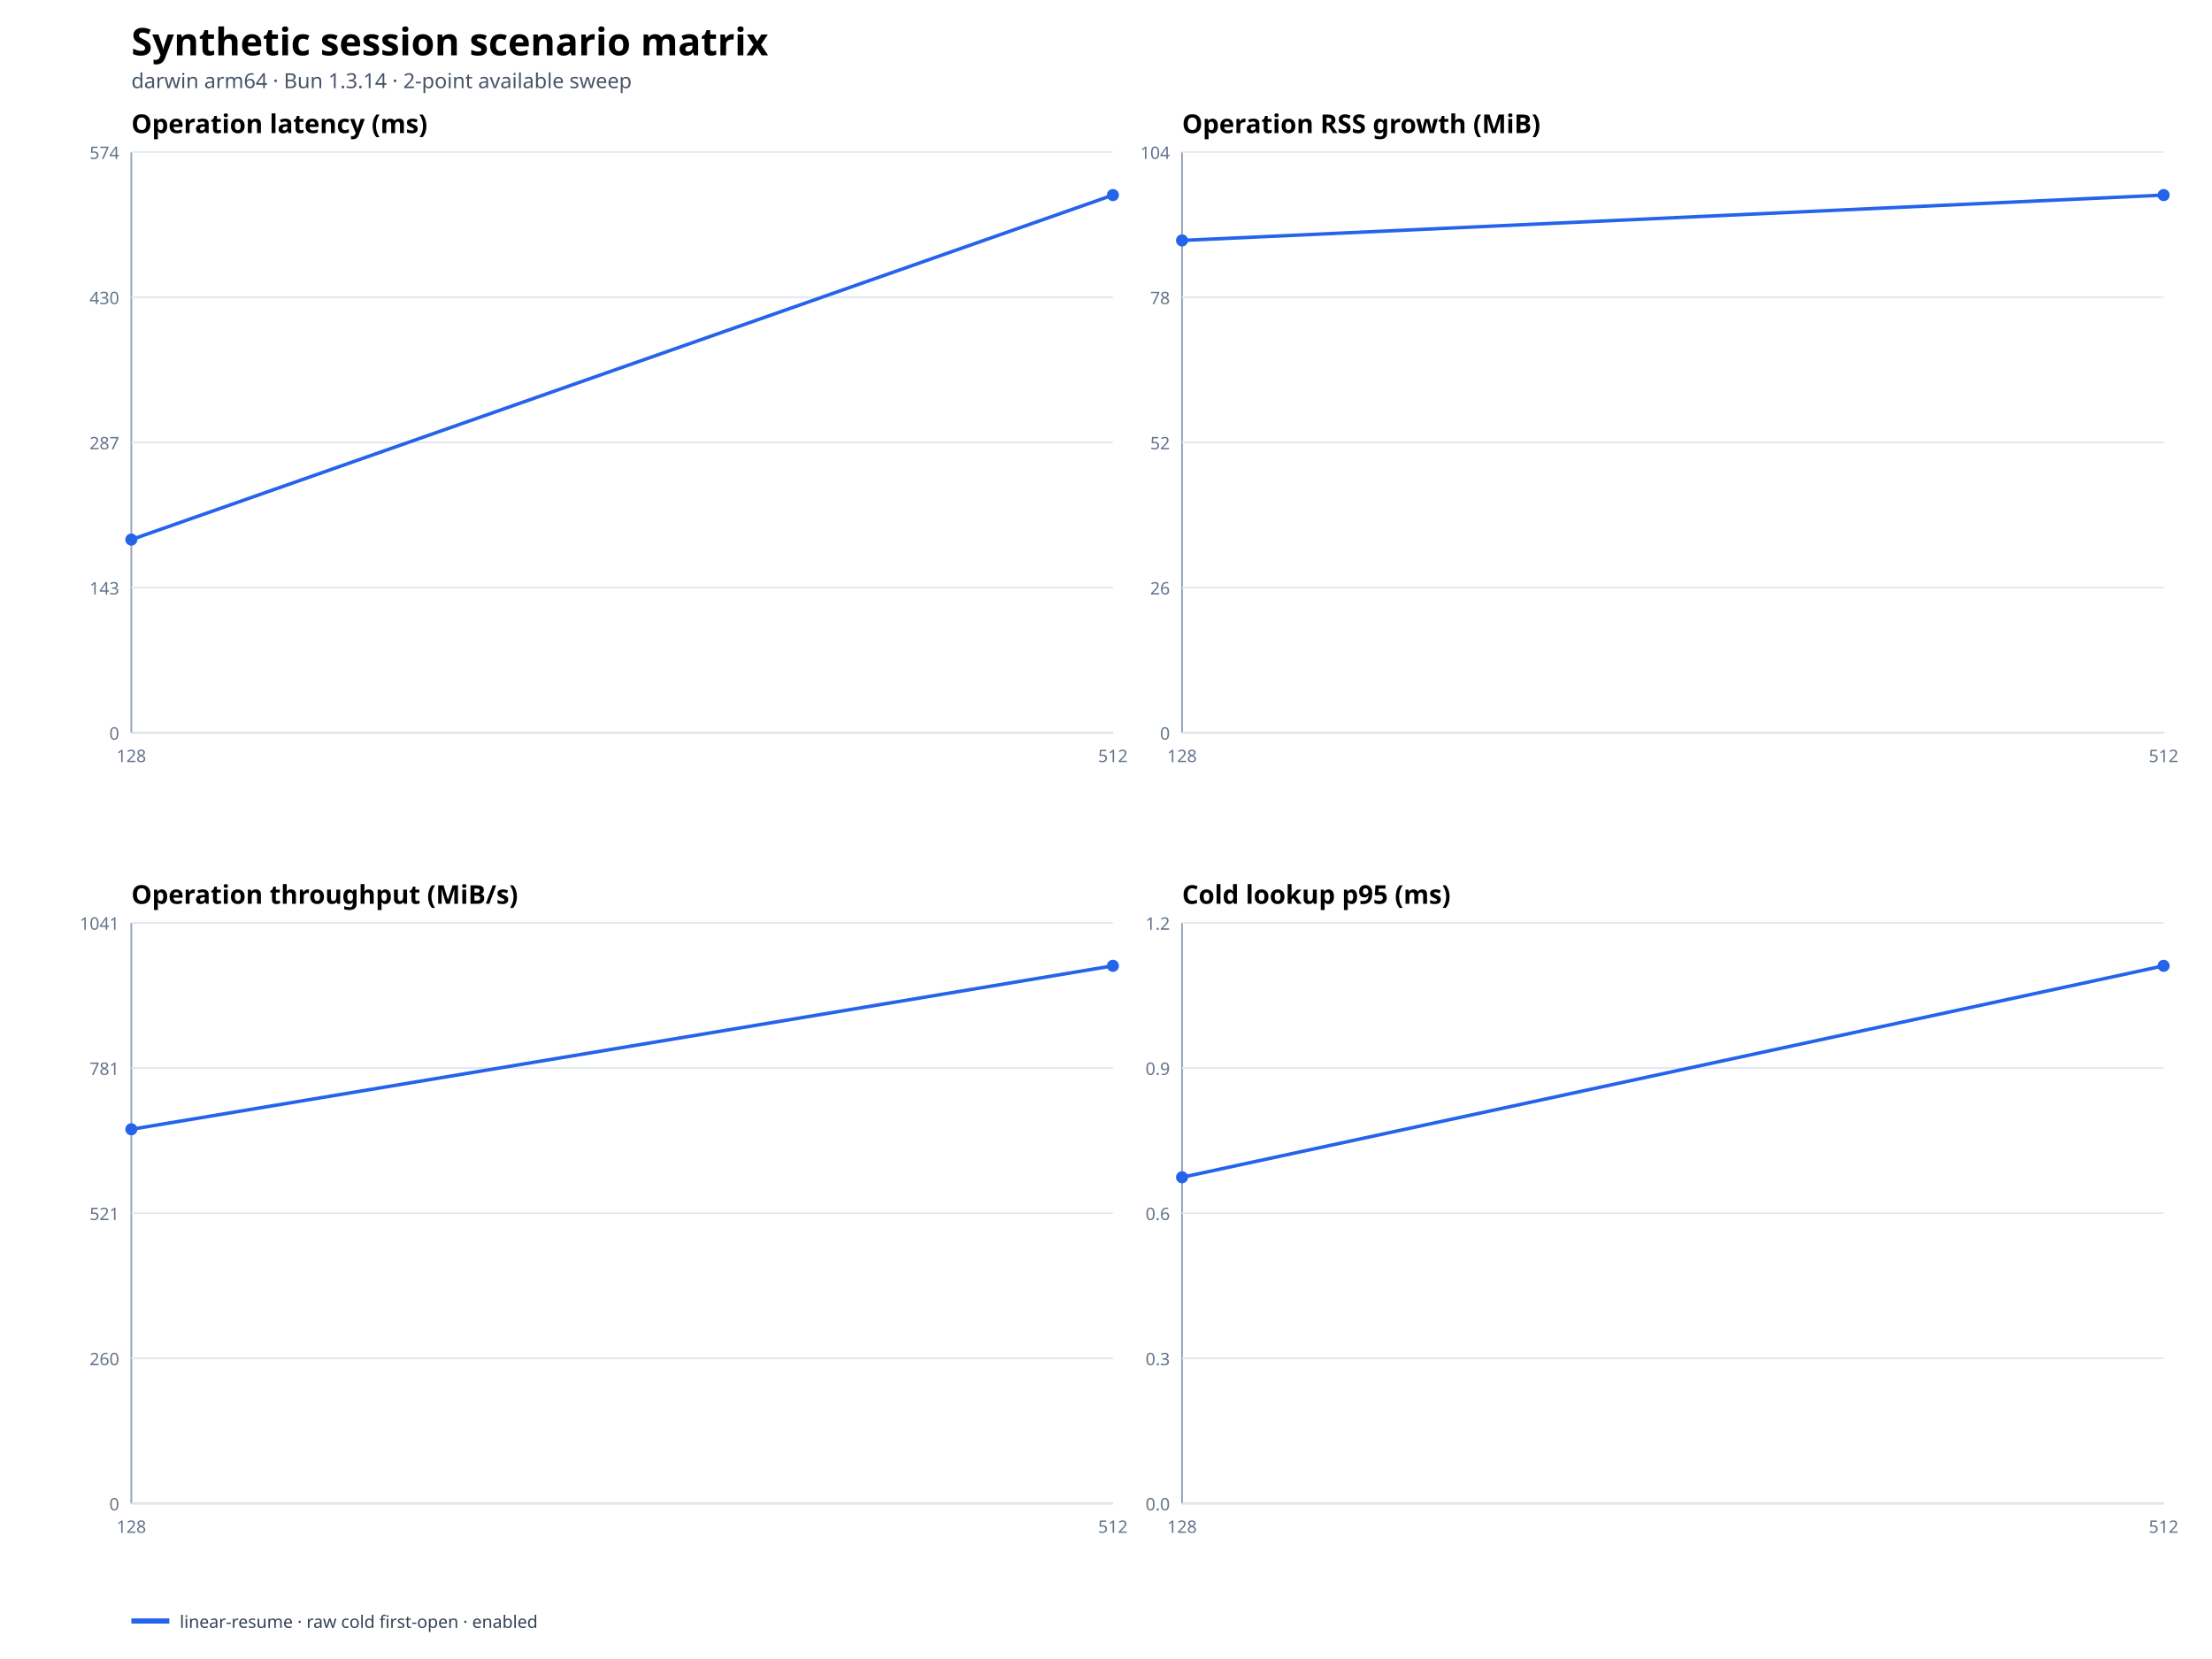
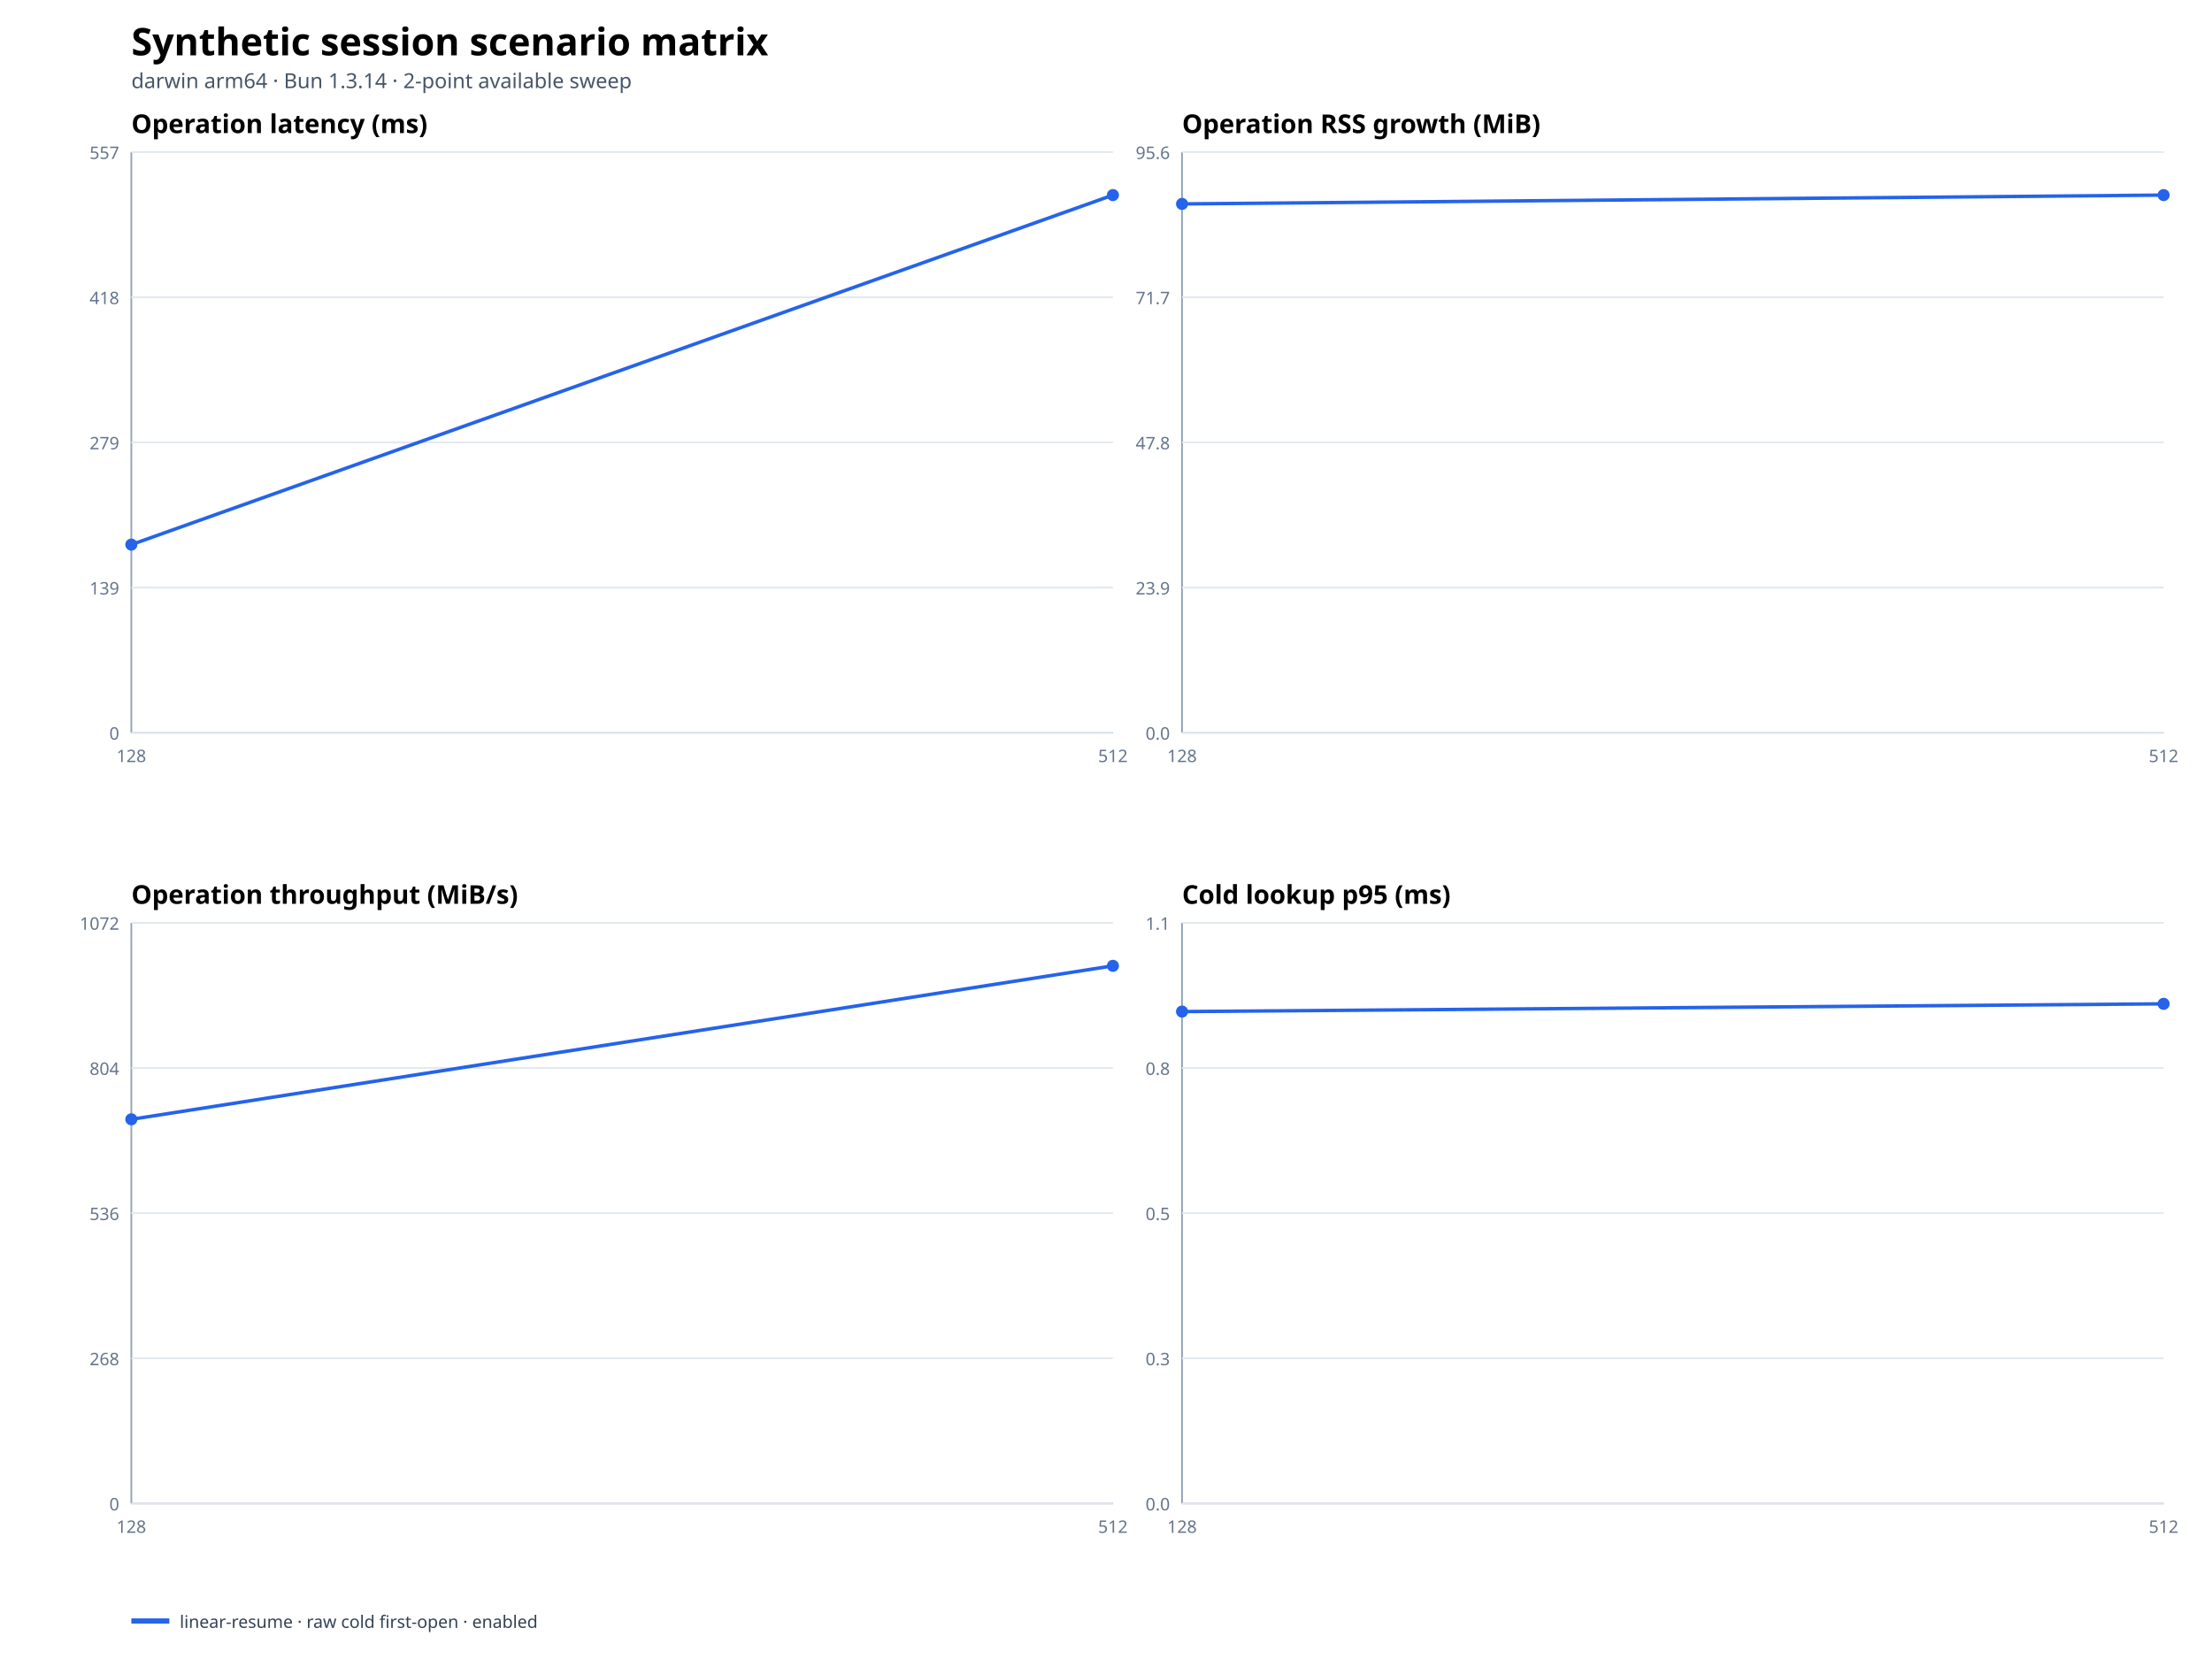
<svg xmlns="http://www.w3.org/2000/svg" width="1280" height="960" viewBox="0 0 1280 960">
  <rect width="100%" height="100%" fill="#ffffff" />
  <text x="76" y="32" font-family="system-ui,sans-serif" font-size="22" font-weight="700">Synthetic session scenario matrix</text>
  <text x="76" y="51" font-family="system-ui,sans-serif" font-size="12" fill="#475569">darwin arm64 · Bun 1.3.14 · 2-point available sweep</text>
  <text x="76" y="77" font-family="system-ui,sans-serif" font-size="15" font-weight="650">Operation latency (ms)</text>
  <line x1="76" y1="424" x2="644" y2="424" stroke="#94a3b8" />
  <line x1="76" y1="88" x2="76" y2="424" stroke="#94a3b8" />
  <line x1="76" y1="424" x2="644" y2="424" stroke="#e2e8f0" />
  <text x="69" y="428" text-anchor="end" font-family="system-ui,sans-serif" font-size="10" fill="#64748b">0</text>
  <line x1="76" y1="340" x2="644" y2="340" stroke="#e2e8f0" />
-   <text x="69" y="344" text-anchor="end" font-family="system-ui,sans-serif" font-size="10" fill="#64748b">143</text>
+   <text x="69" y="344" text-anchor="end" font-family="system-ui,sans-serif" font-size="10" fill="#64748b">139</text>
  <line x1="76" y1="256" x2="644" y2="256" stroke="#e2e8f0" />
-   <text x="69" y="260" text-anchor="end" font-family="system-ui,sans-serif" font-size="10" fill="#64748b">287</text>
+   <text x="69" y="260" text-anchor="end" font-family="system-ui,sans-serif" font-size="10" fill="#64748b">279</text>
  <line x1="76" y1="172" x2="644" y2="172" stroke="#e2e8f0" />
-   <text x="69" y="176" text-anchor="end" font-family="system-ui,sans-serif" font-size="10" fill="#64748b">430</text>
+   <text x="69" y="176" text-anchor="end" font-family="system-ui,sans-serif" font-size="10" fill="#64748b">418</text>
  <line x1="76" y1="88" x2="644" y2="88" stroke="#e2e8f0" />
-   <text x="69" y="92" text-anchor="end" font-family="system-ui,sans-serif" font-size="10" fill="#64748b">574</text>
+   <text x="69" y="92" text-anchor="end" font-family="system-ui,sans-serif" font-size="10" fill="#64748b">557</text>
  <text x="76" y="441" text-anchor="middle" font-family="system-ui,sans-serif" font-size="10" fill="#64748b">128</text>
  <text x="644" y="441" text-anchor="middle" font-family="system-ui,sans-serif" font-size="10" fill="#64748b">512</text>
-   <polyline fill="none" stroke="#2563eb" stroke-width="2" points="76,312.246 644,112.889" />
-   <circle cx="76" cy="312.246" r="3.5" fill="#2563eb" />
+   <polyline fill="none" stroke="#2563eb" stroke-width="2" points="76,315.147 644,112.889" />
+   <circle cx="76" cy="315.147" r="3.5" fill="#2563eb" />
  <circle cx="644" cy="112.889" r="3.5" fill="#2563eb" />
  <text x="684" y="77" font-family="system-ui,sans-serif" font-size="15" font-weight="650">Operation RSS growth (MiB)</text>
  <line x1="684" y1="424" x2="1252" y2="424" stroke="#94a3b8" />
  <line x1="684" y1="88" x2="684" y2="424" stroke="#94a3b8" />
  <line x1="684" y1="424" x2="1252" y2="424" stroke="#e2e8f0" />
-   <text x="677" y="428" text-anchor="end" font-family="system-ui,sans-serif" font-size="10" fill="#64748b">0</text>
+   <text x="677" y="428" text-anchor="end" font-family="system-ui,sans-serif" font-size="10" fill="#64748b">0.0</text>
  <line x1="684" y1="340" x2="1252" y2="340" stroke="#e2e8f0" />
-   <text x="677" y="344" text-anchor="end" font-family="system-ui,sans-serif" font-size="10" fill="#64748b">26</text>
+   <text x="677" y="344" text-anchor="end" font-family="system-ui,sans-serif" font-size="10" fill="#64748b">23.9</text>
  <line x1="684" y1="256" x2="1252" y2="256" stroke="#e2e8f0" />
-   <text x="677" y="260" text-anchor="end" font-family="system-ui,sans-serif" font-size="10" fill="#64748b">52</text>
+   <text x="677" y="260" text-anchor="end" font-family="system-ui,sans-serif" font-size="10" fill="#64748b">47.8</text>
  <line x1="684" y1="172" x2="1252" y2="172" stroke="#e2e8f0" />
-   <text x="677" y="176" text-anchor="end" font-family="system-ui,sans-serif" font-size="10" fill="#64748b">78</text>
+   <text x="677" y="176" text-anchor="end" font-family="system-ui,sans-serif" font-size="10" fill="#64748b">71.7</text>
  <line x1="684" y1="88" x2="1252" y2="88" stroke="#e2e8f0" />
-   <text x="677" y="92" text-anchor="end" font-family="system-ui,sans-serif" font-size="10" fill="#64748b">104</text>
+   <text x="677" y="92" text-anchor="end" font-family="system-ui,sans-serif" font-size="10" fill="#64748b">95.6</text>
  <text x="684" y="441" text-anchor="middle" font-family="system-ui,sans-serif" font-size="10" fill="#64748b">128</text>
  <text x="1252" y="441" text-anchor="middle" font-family="system-ui,sans-serif" font-size="10" fill="#64748b">512</text>
-   <polyline fill="none" stroke="#2563eb" stroke-width="2" points="684,139.126 1252,112.889" />
-   <circle cx="684" cy="139.126" r="3.5" fill="#2563eb" />
+   <polyline fill="none" stroke="#2563eb" stroke-width="2" points="684,117.995 1252,112.889" />
+   <circle cx="684" cy="117.995" r="3.5" fill="#2563eb" />
  <circle cx="1252" cy="112.889" r="3.5" fill="#2563eb" />
  <text x="76" y="523" font-family="system-ui,sans-serif" font-size="15" font-weight="650">Operation throughput (MiB/s)</text>
  <line x1="76" y1="870" x2="644" y2="870" stroke="#94a3b8" />
  <line x1="76" y1="534" x2="76" y2="870" stroke="#94a3b8" />
  <line x1="76" y1="870" x2="644" y2="870" stroke="#e2e8f0" />
  <text x="69" y="874" text-anchor="end" font-family="system-ui,sans-serif" font-size="10" fill="#64748b">0</text>
  <line x1="76" y1="786" x2="644" y2="786" stroke="#e2e8f0" />
-   <text x="69" y="790" text-anchor="end" font-family="system-ui,sans-serif" font-size="10" fill="#64748b">260</text>
+   <text x="69" y="790" text-anchor="end" font-family="system-ui,sans-serif" font-size="10" fill="#64748b">268</text>
  <line x1="76" y1="702" x2="644" y2="702" stroke="#e2e8f0" />
-   <text x="69" y="706" text-anchor="end" font-family="system-ui,sans-serif" font-size="10" fill="#64748b">521</text>
+   <text x="69" y="706" text-anchor="end" font-family="system-ui,sans-serif" font-size="10" fill="#64748b">536</text>
  <line x1="76" y1="618" x2="644" y2="618" stroke="#e2e8f0" />
-   <text x="69" y="622" text-anchor="end" font-family="system-ui,sans-serif" font-size="10" fill="#64748b">781</text>
+   <text x="69" y="622" text-anchor="end" font-family="system-ui,sans-serif" font-size="10" fill="#64748b">804</text>
  <line x1="76" y1="534" x2="644" y2="534" stroke="#e2e8f0" />
-   <text x="69" y="538" text-anchor="end" font-family="system-ui,sans-serif" font-size="10" fill="#64748b">1041</text>
+   <text x="69" y="538" text-anchor="end" font-family="system-ui,sans-serif" font-size="10" fill="#64748b">1072</text>
  <text x="76" y="887" text-anchor="middle" font-family="system-ui,sans-serif" font-size="10" fill="#64748b">128</text>
  <text x="644" y="887" text-anchor="middle" font-family="system-ui,sans-serif" font-size="10" fill="#64748b">512</text>
-   <polyline fill="none" stroke="#2563eb" stroke-width="2" points="76,653.475 644,558.889" />
-   <circle cx="76" cy="653.475" r="3.5" fill="#2563eb" />
+   <polyline fill="none" stroke="#2563eb" stroke-width="2" points="76,647.705 644,558.889" />
+   <circle cx="76" cy="647.705" r="3.5" fill="#2563eb" />
  <circle cx="644" cy="558.889" r="3.5" fill="#2563eb" />
  <text x="684" y="523" font-family="system-ui,sans-serif" font-size="15" font-weight="650">Cold lookup p95 (ms)</text>
  <line x1="684" y1="870" x2="1252" y2="870" stroke="#94a3b8" />
  <line x1="684" y1="534" x2="684" y2="870" stroke="#94a3b8" />
  <line x1="684" y1="870" x2="1252" y2="870" stroke="#e2e8f0" />
  <text x="677" y="874" text-anchor="end" font-family="system-ui,sans-serif" font-size="10" fill="#64748b">0.0</text>
  <line x1="684" y1="786" x2="1252" y2="786" stroke="#e2e8f0" />
  <text x="677" y="790" text-anchor="end" font-family="system-ui,sans-serif" font-size="10" fill="#64748b">0.3</text>
  <line x1="684" y1="702" x2="1252" y2="702" stroke="#e2e8f0" />
-   <text x="677" y="706" text-anchor="end" font-family="system-ui,sans-serif" font-size="10" fill="#64748b">0.6</text>
+   <text x="677" y="706" text-anchor="end" font-family="system-ui,sans-serif" font-size="10" fill="#64748b">0.5</text>
  <line x1="684" y1="618" x2="1252" y2="618" stroke="#e2e8f0" />
-   <text x="677" y="622" text-anchor="end" font-family="system-ui,sans-serif" font-size="10" fill="#64748b">0.9</text>
+   <text x="677" y="622" text-anchor="end" font-family="system-ui,sans-serif" font-size="10" fill="#64748b">0.8</text>
  <line x1="684" y1="534" x2="1252" y2="534" stroke="#e2e8f0" />
-   <text x="677" y="538" text-anchor="end" font-family="system-ui,sans-serif" font-size="10" fill="#64748b">1.2</text>
+   <text x="677" y="538" text-anchor="end" font-family="system-ui,sans-serif" font-size="10" fill="#64748b">1.1</text>
  <text x="684" y="887" text-anchor="middle" font-family="system-ui,sans-serif" font-size="10" fill="#64748b">128</text>
  <text x="1252" y="887" text-anchor="middle" font-family="system-ui,sans-serif" font-size="10" fill="#64748b">512</text>
-   <polyline fill="none" stroke="#2563eb" stroke-width="2" points="684,681.254 1252,558.889" />
-   <circle cx="684" cy="681.254" r="3.5" fill="#2563eb" />
-   <circle cx="1252" cy="558.889" r="3.5" fill="#2563eb" />
+   <polyline fill="none" stroke="#2563eb" stroke-width="2" points="684,585.359 1252,580.887" />
+   <circle cx="684" cy="585.359" r="3.5" fill="#2563eb" />
+   <circle cx="1252" cy="580.887" r="3.5" fill="#2563eb" />
  <line x1="76" y1="938" x2="98" y2="938" stroke="#2563eb" stroke-width="3" />
  <text x="104" y="942" font-family="system-ui,sans-serif" font-size="10" fill="#334155">linear-resume · raw cold first-open · enabled</text>
</svg>
